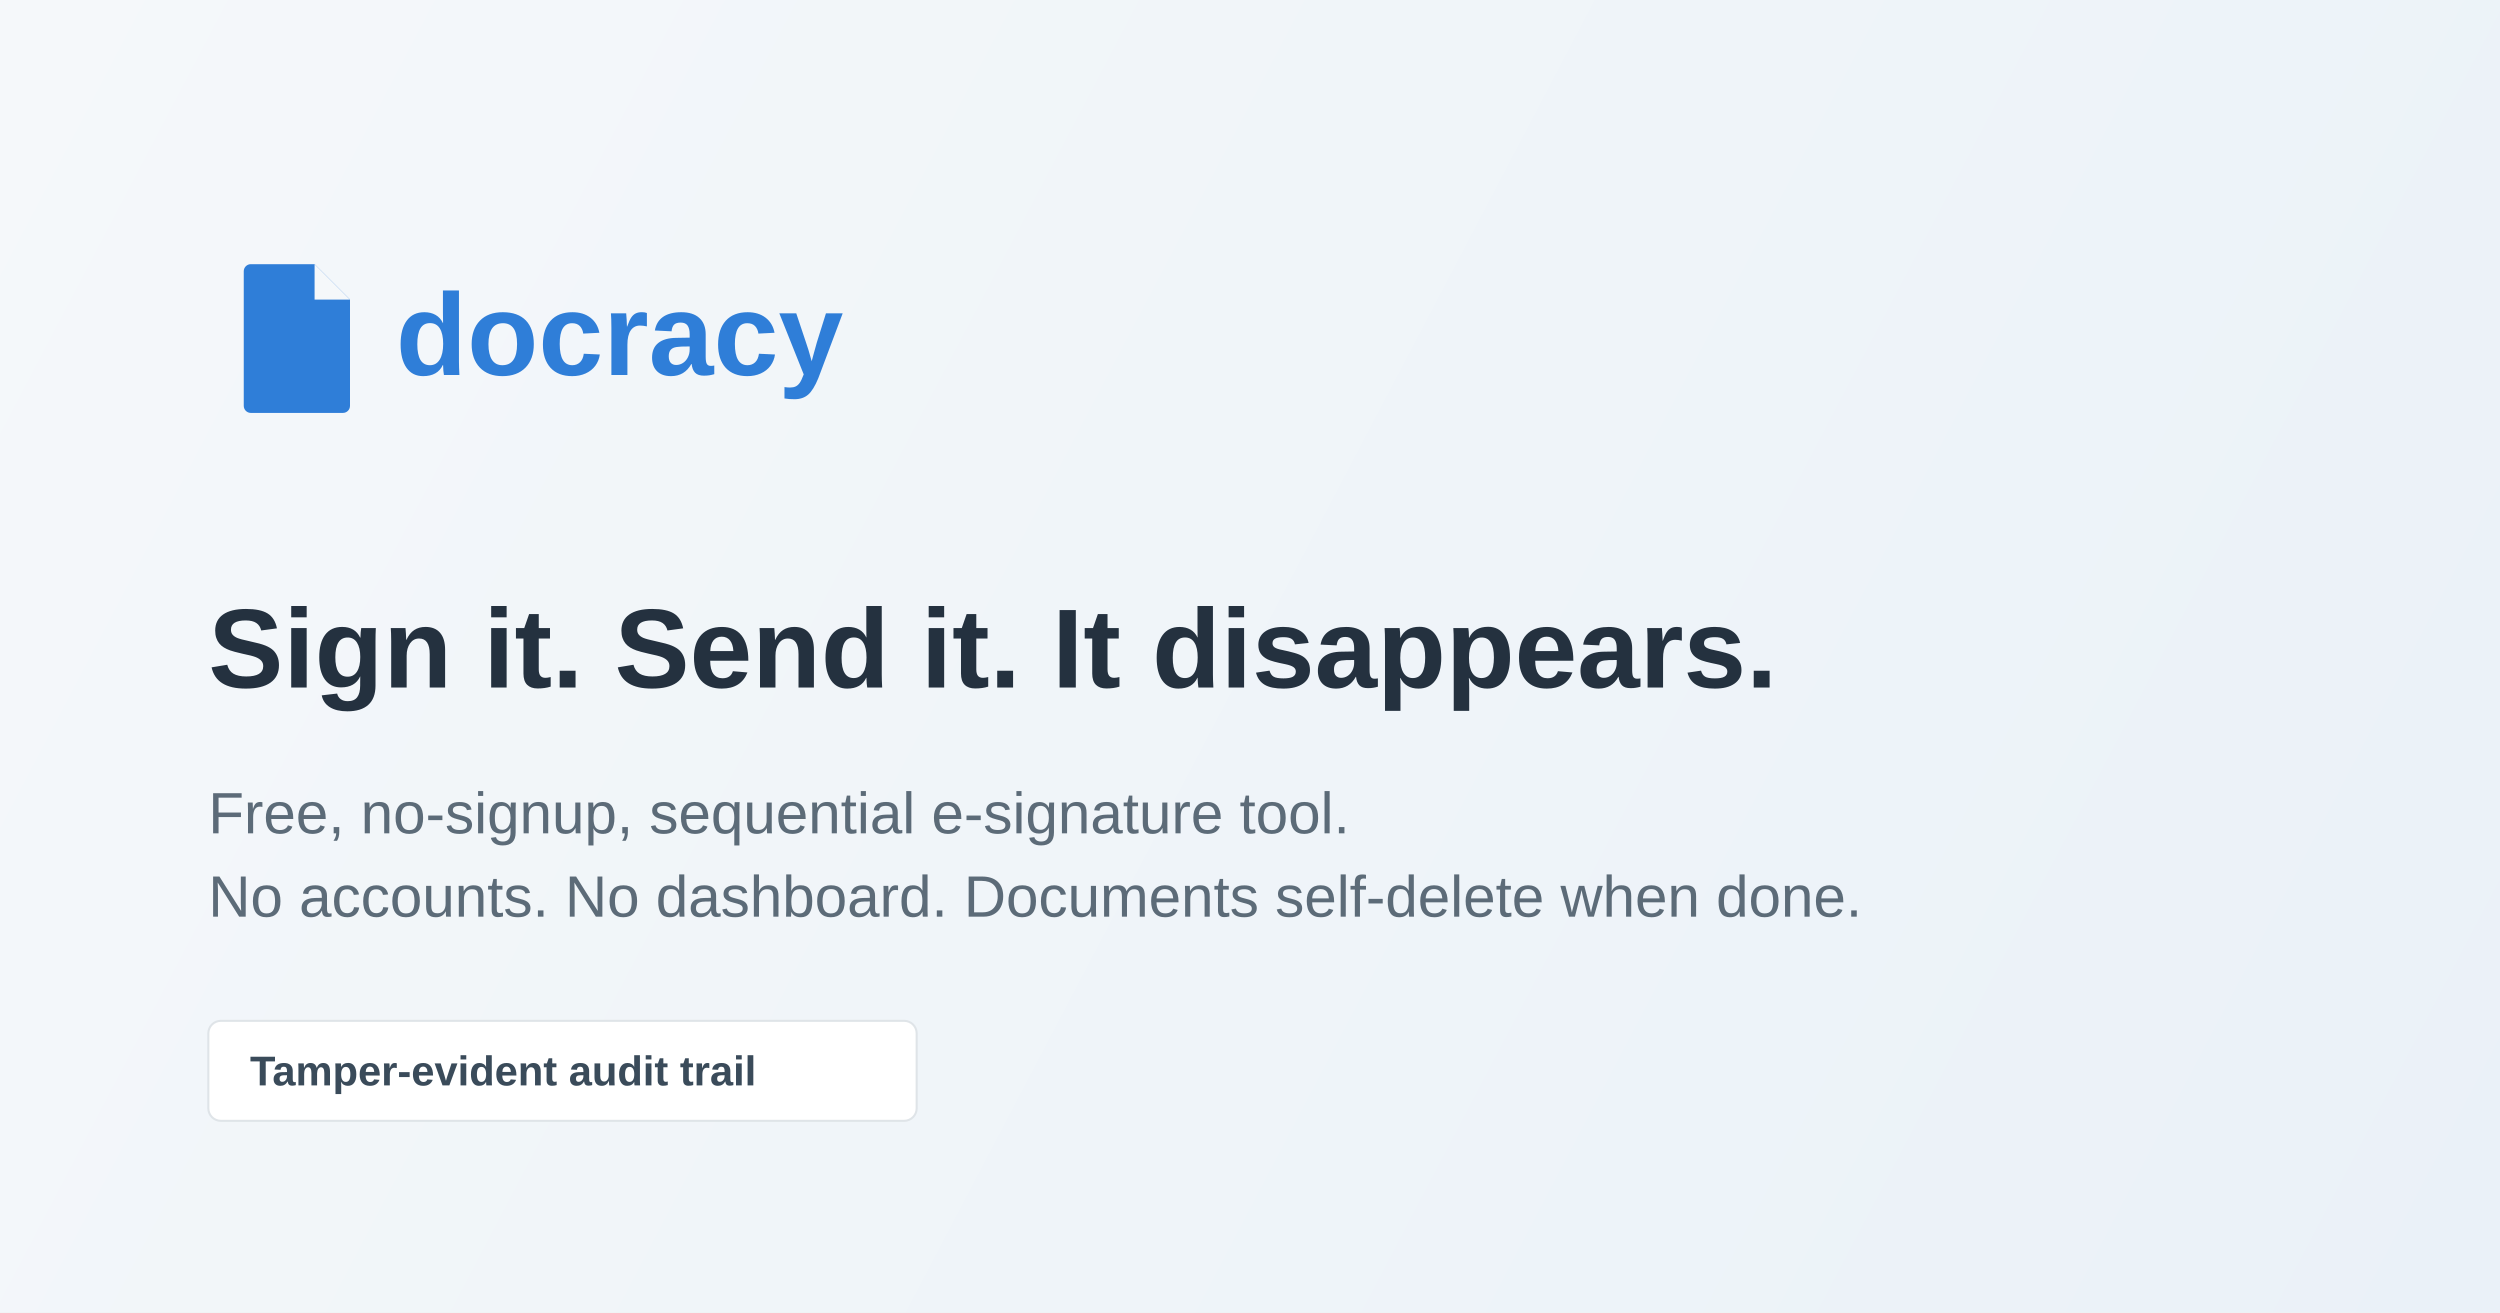
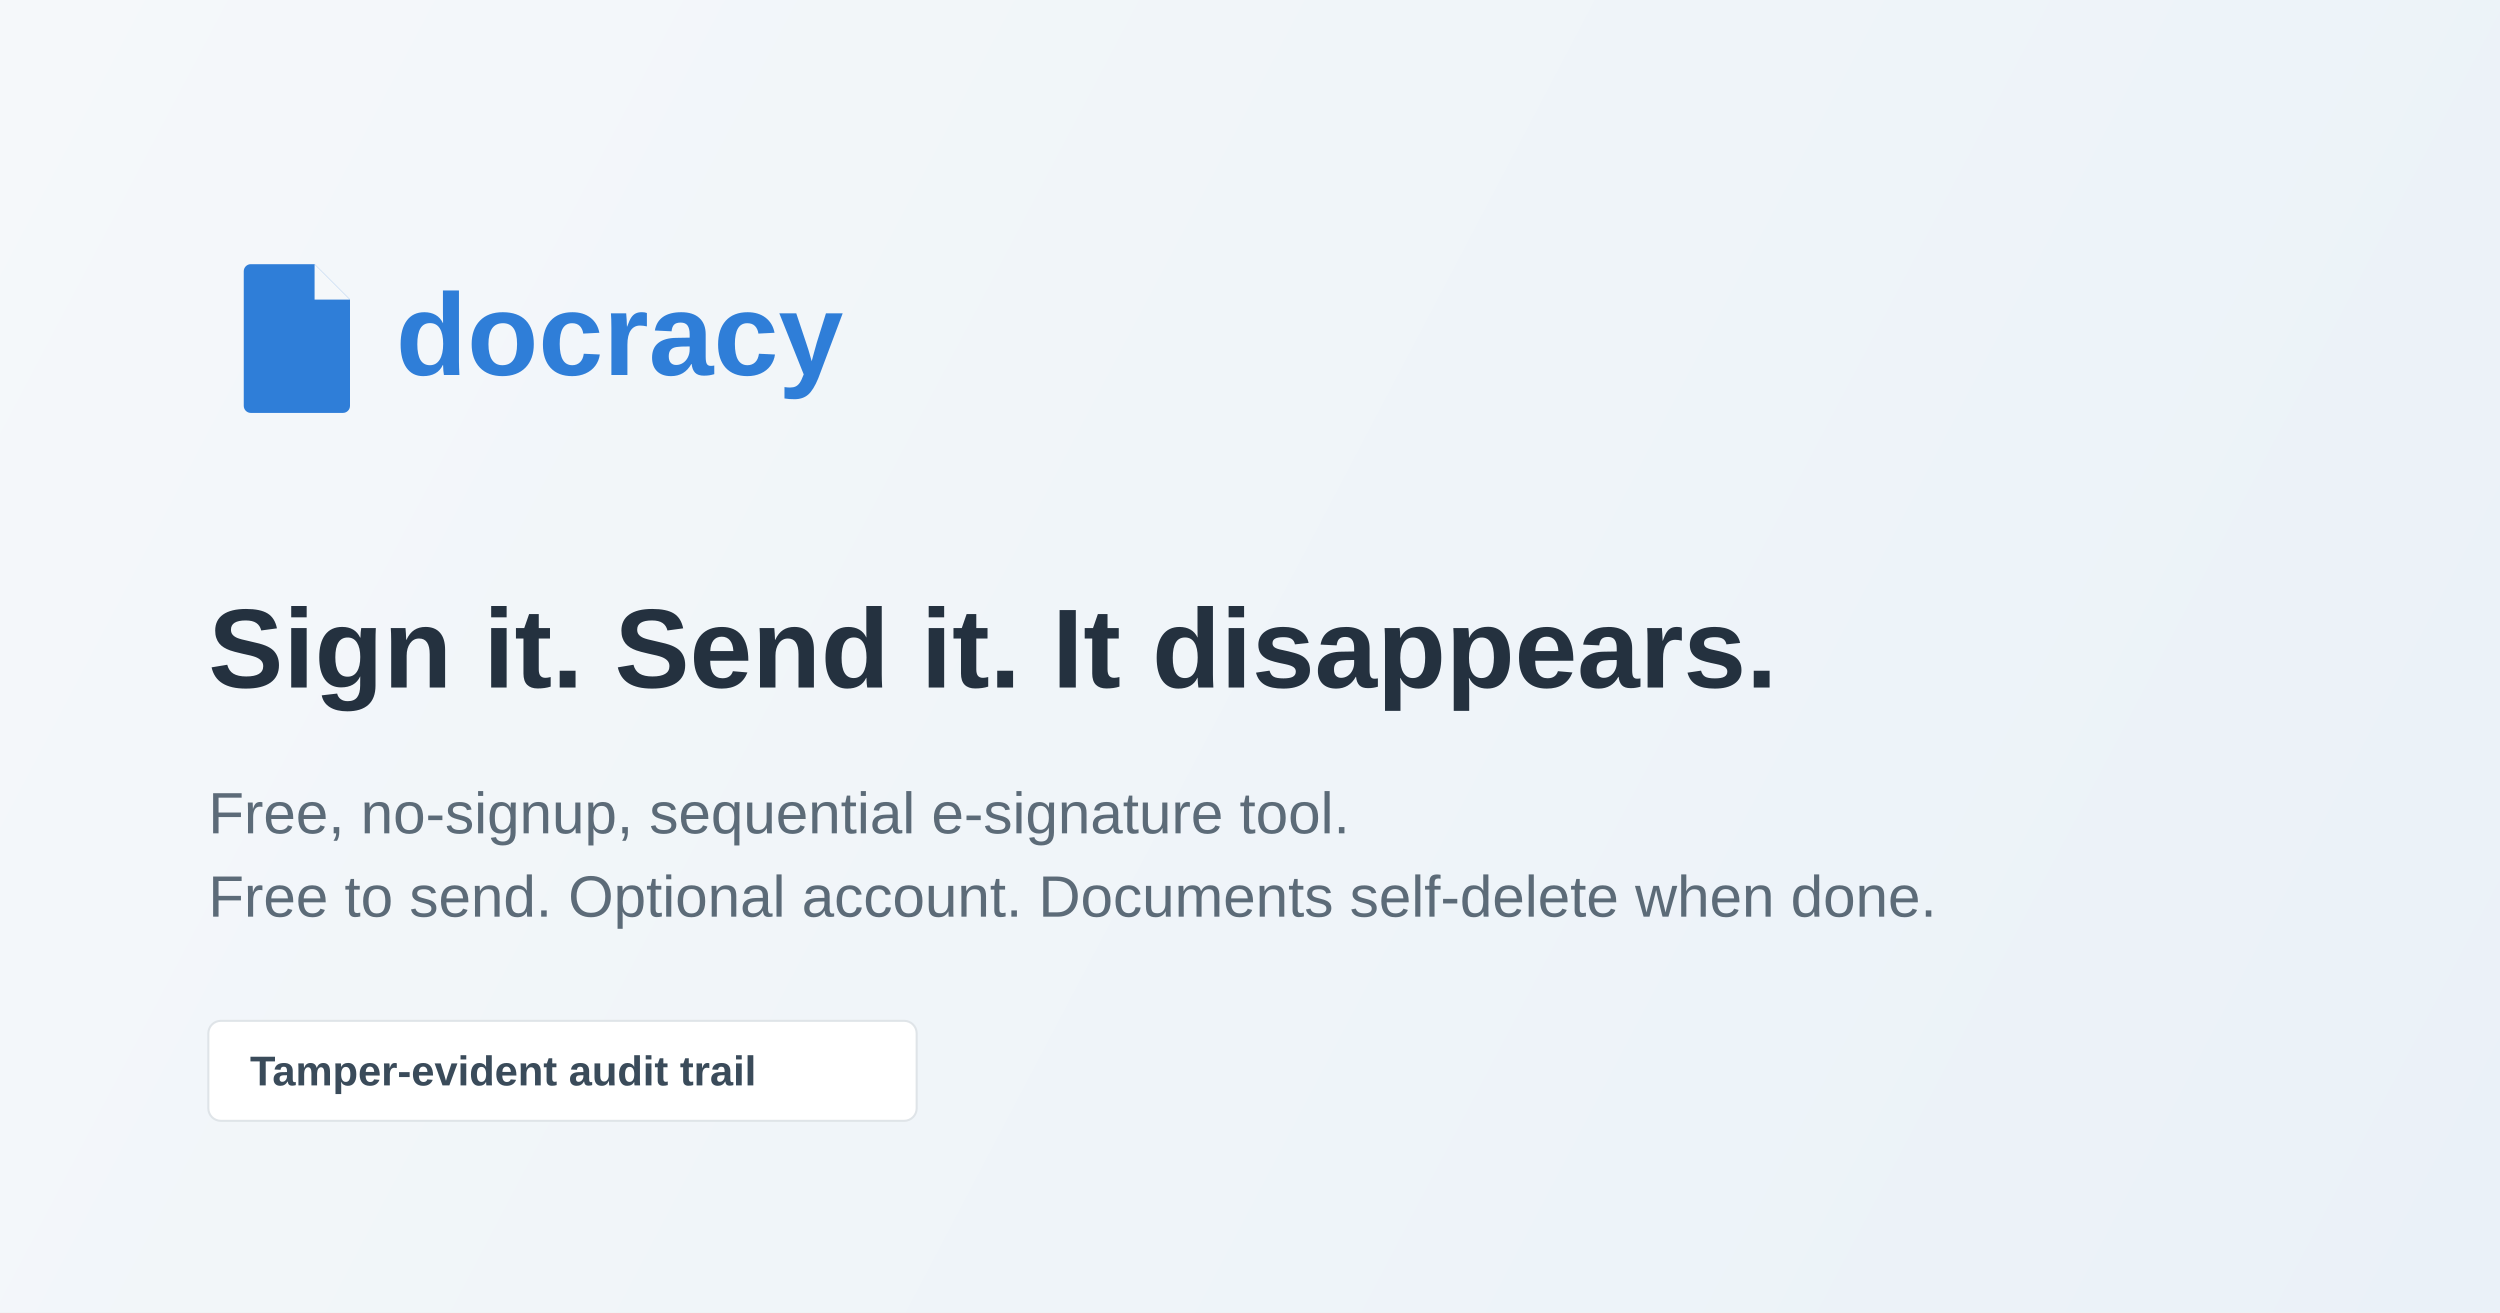
<svg xmlns="http://www.w3.org/2000/svg" width="1200" height="630" viewBox="0 0 1200 630">
  <defs>
    <linearGradient id="bg" x1="0" y1="0" x2="1200" y2="630" gradientUnits="userSpaceOnUse">
      <stop offset="0" stop-color="#f5f8fa" />
      <stop offset="1" stop-color="#eaf1f8" />
    </linearGradient>
  </defs>
  <rect width="1200" height="630" fill="url(#bg)" />
  <g transform="translate(100,120)">
    <g transform="scale(3.4)">
      <path d="M6 2h9l5 5v15a1 1 0 0 1-1 1H6a1 1 0 0 1-1-1V3a1 1 0 0 1 1-1z" fill="#2f7ed8" />
      <path d="M15 2v5h5" fill="#f5f8fa" />
    </g>
    <text x="90" y="60" font-family="Arial, Helvetica, sans-serif" font-size="56" font-weight="700" fill="#2f7ed8">docracy</text>
  </g>
  <text x="100" y="330" font-family="Arial, Helvetica, sans-serif" font-size="54" font-weight="700" fill="#24313f">Sign it. Send it. It disappears.</text>
  <text x="100" y="400" font-family="Arial, Helvetica, sans-serif" font-size="28" fill="#5c6b78">Free, no-signup, sequential e-signature tool.</text>
-   <text x="100" y="440" font-family="Arial, Helvetica, sans-serif" font-size="28" fill="#5c6b78">No accounts. No dashboard. Documents self-delete when done.</text>
+   <text x="100" y="440" font-family="Arial, Helvetica, sans-serif" font-size="28" fill="#5c6b78">Free to send. Optional account. Documents self-delete when done.</text>
  <g transform="translate(100,490)">
    <rect x="0" y="0" width="340" height="48" rx="6" fill="#ffffff" stroke="#dfe4e8" />
    <text x="20" y="31" font-family="Arial, Helvetica, sans-serif" font-size="20" font-weight="600" fill="#3a4b5a">Tamper-evident audit trail</text>
  </g>
</svg>
